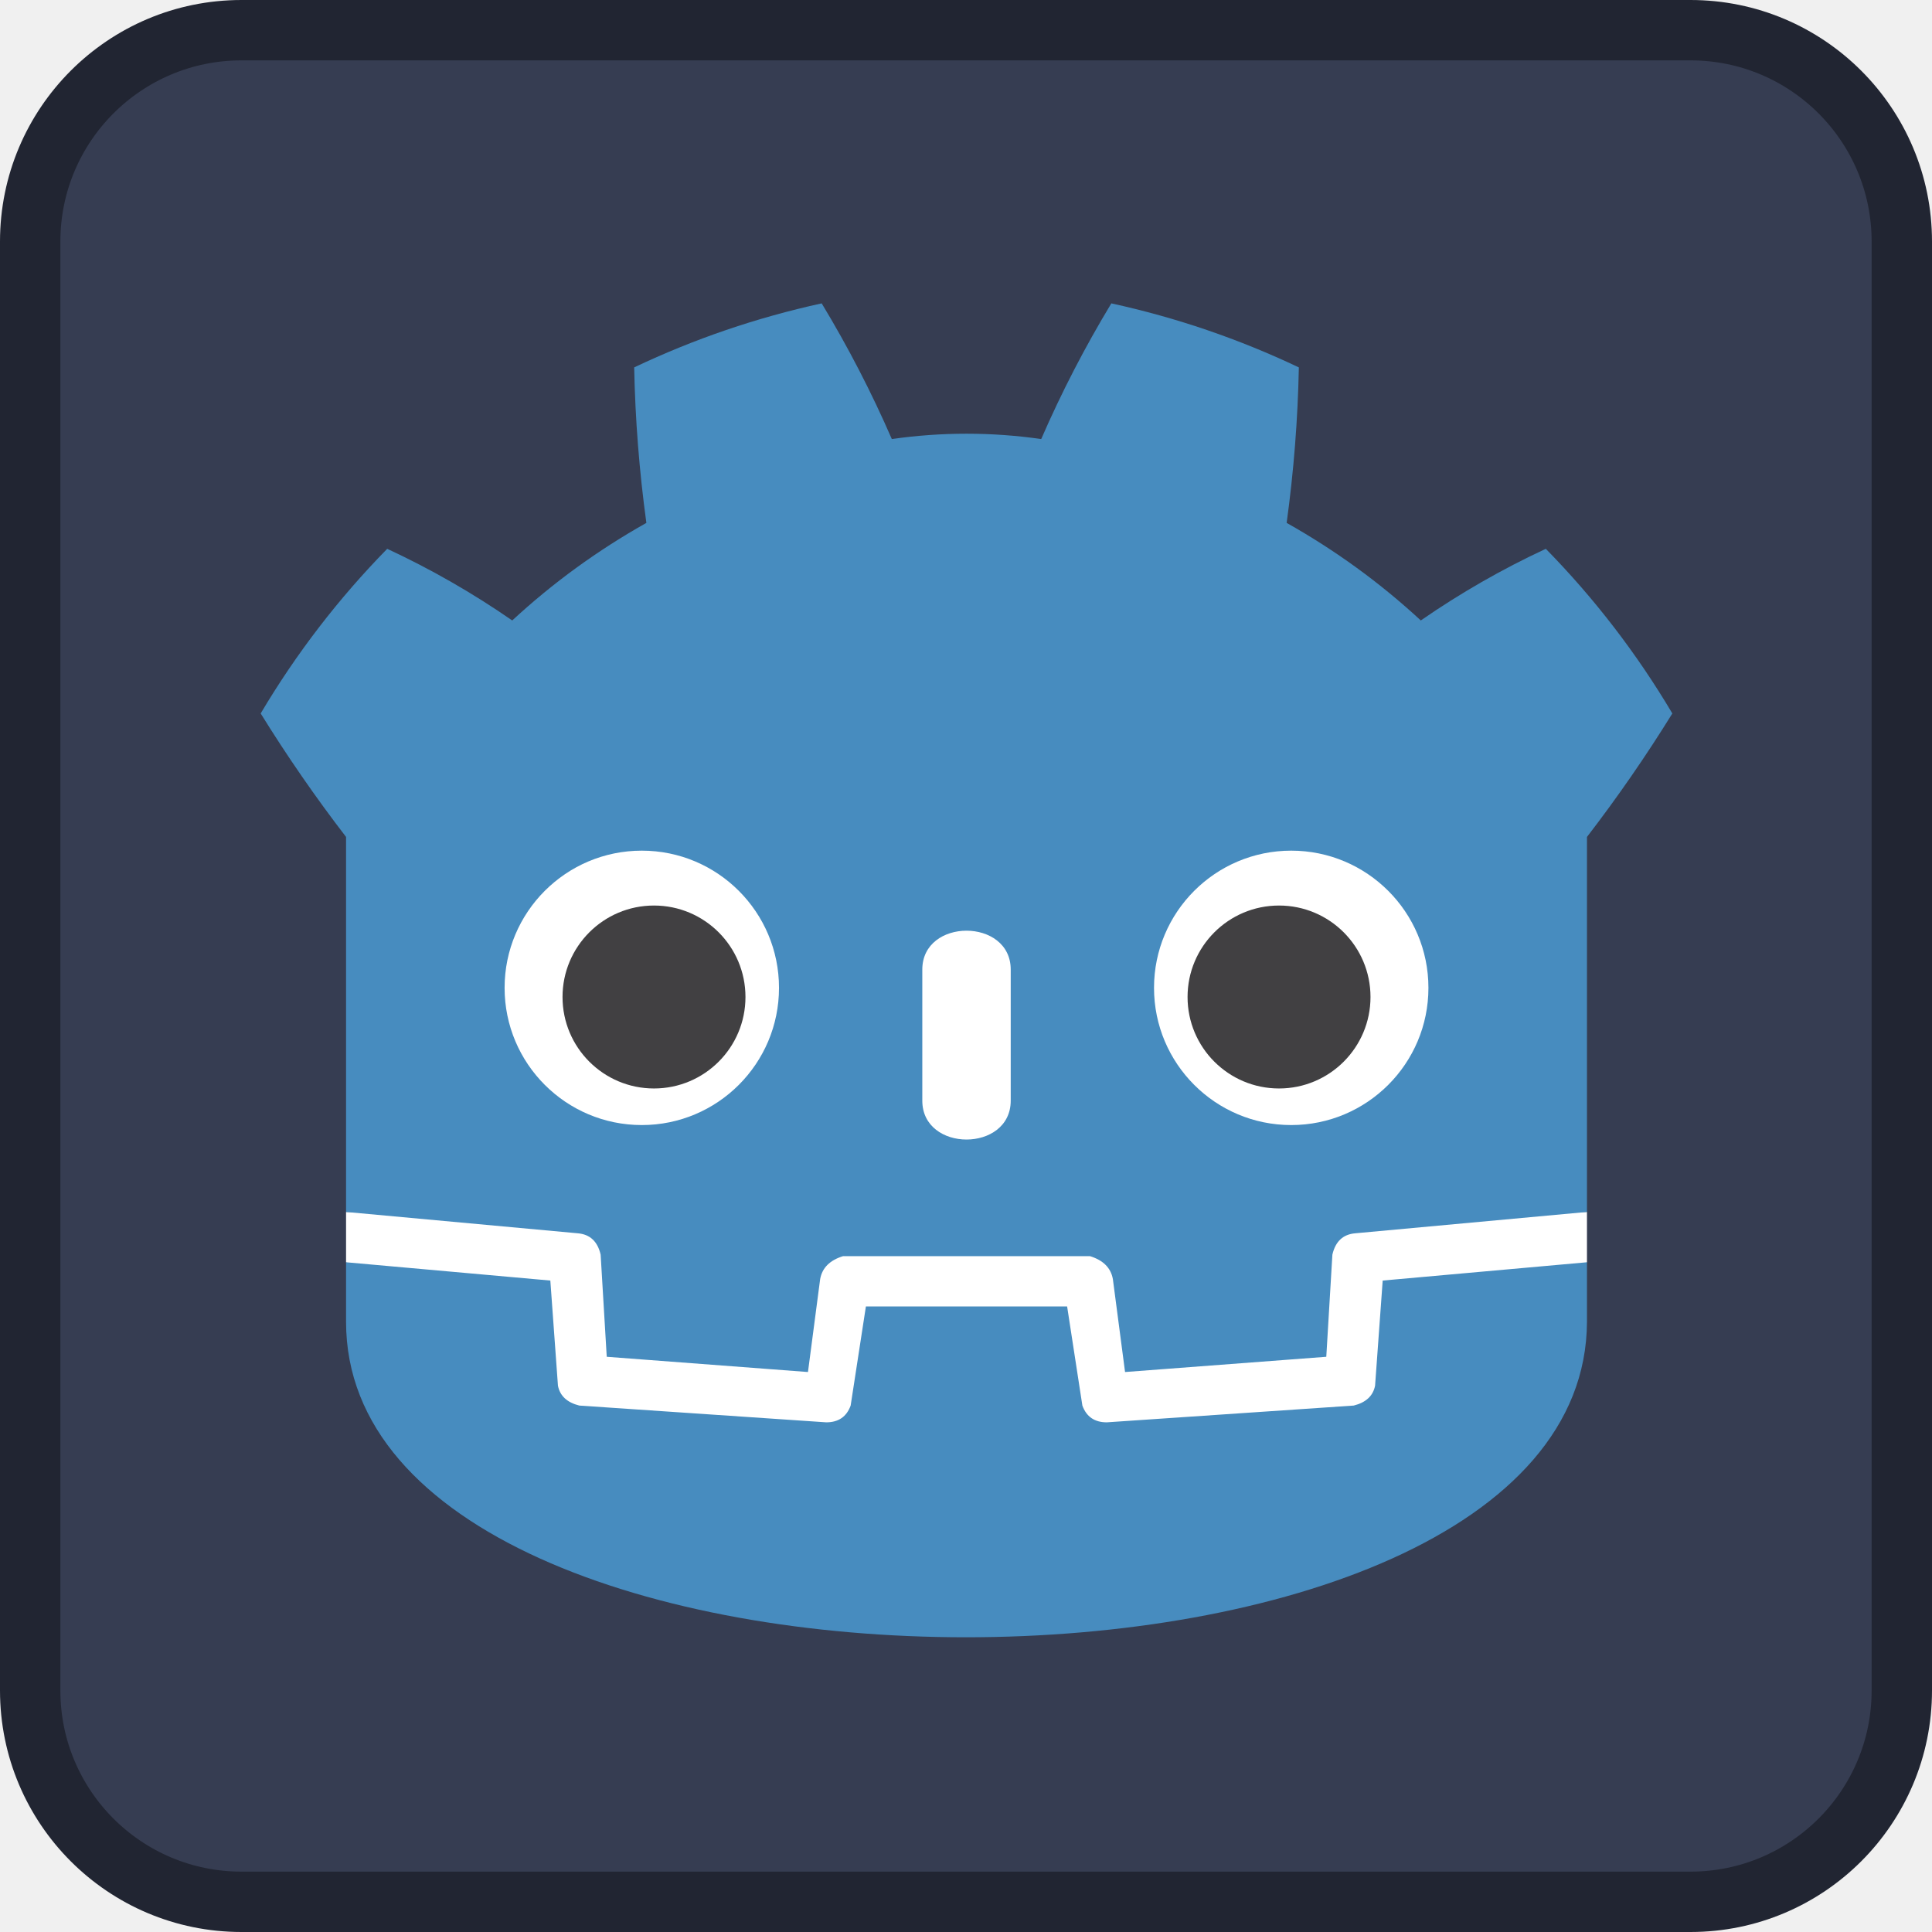
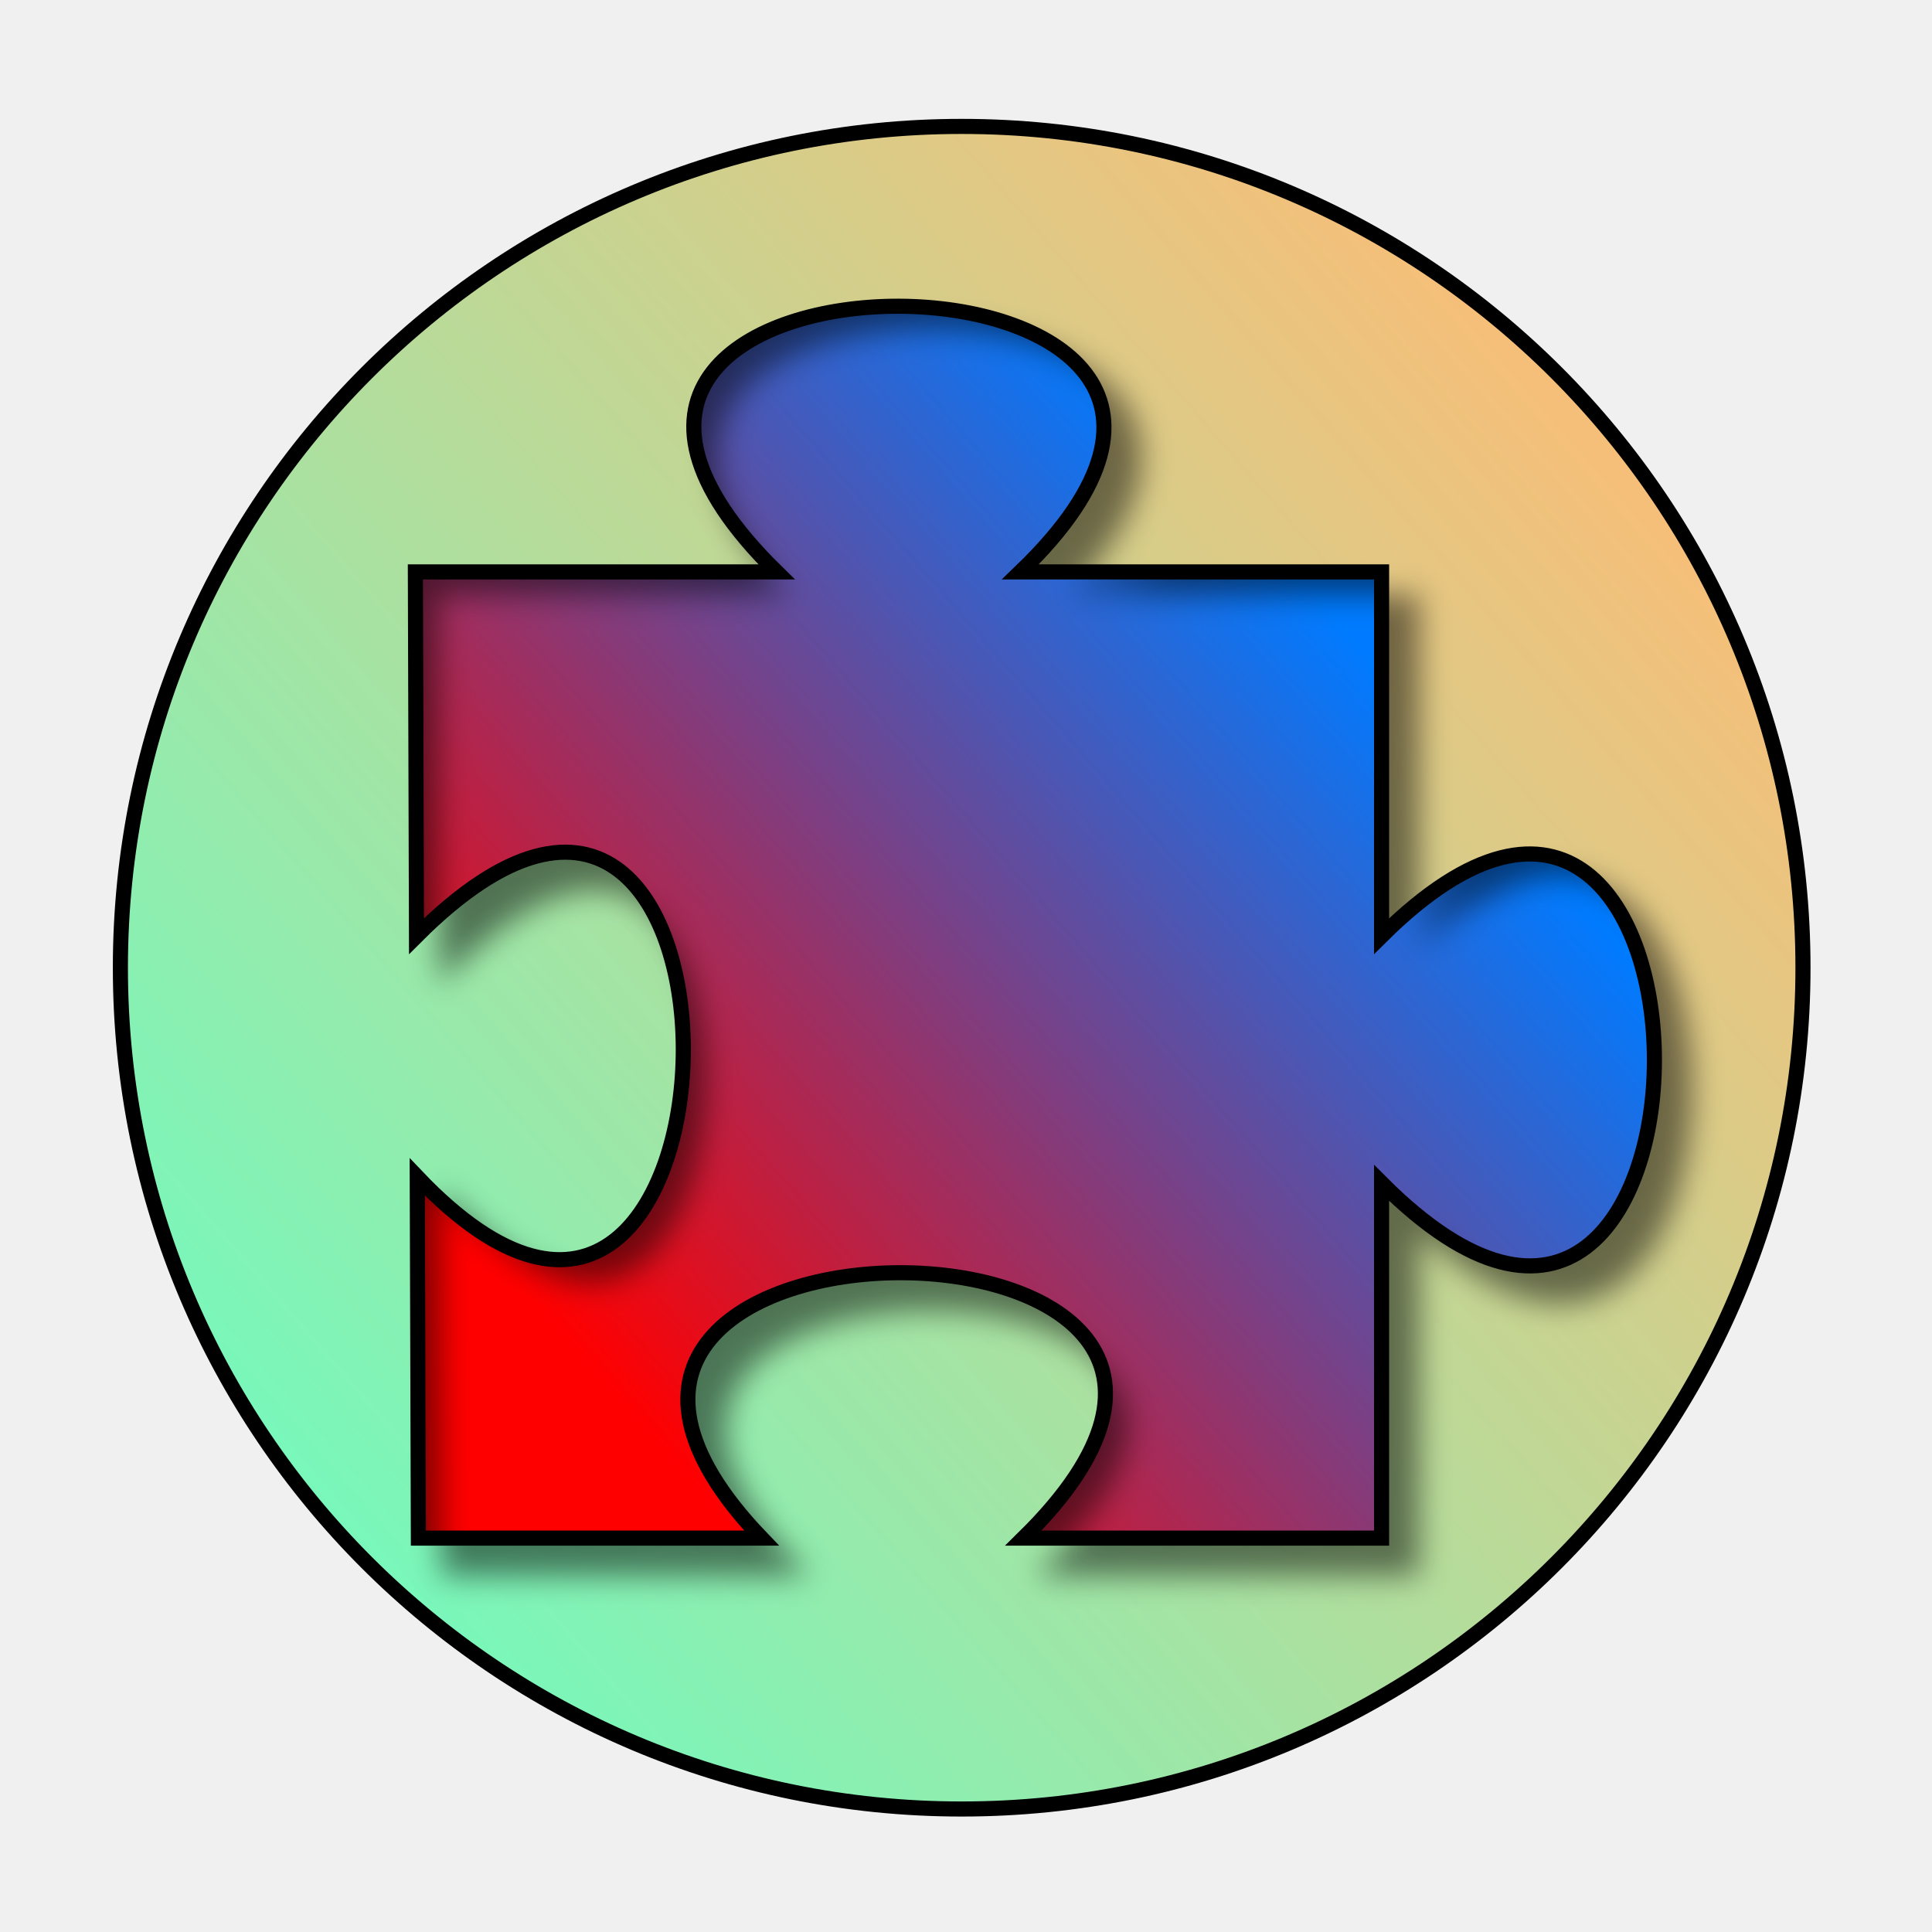
- <svg xmlns="http://www.w3.org/2000/svg" width="128" height="128">
-   <rect width="124" height="124" x="2" y="2" fill="#363d52" stroke="#212532" stroke-width="4" rx="14" />
-   <g fill="#fff" transform="translate(12.322 12.322)scale(.101)">
-     <path d="M105 673v33q407 354 814 0v-33z" />
-     <path fill="#478cbf" d="m105 673 152 14q12 1 15 14l4 67 132 10 8-61q2-11 15-15h162q13 4 15 15l8 61 132-10 4-67q3-13 15-14l152-14V427q30-39 56-81-35-59-83-108-43 20-82 47-40-37-88-64 7-51 8-102-59-28-123-42-26 43-46 89-49-7-98 0-20-46-46-89-64 14-123 42 1 51 8 102-48 27-88 64-39-27-82-47-48 49-83 108 26 42 56 81zm0 33v39c0 276 813 276 814 0v-39l-134 12-5 69q-2 10-14 13l-162 11q-12 0-16-11l-10-65H446l-10 65q-4 11-16 11l-162-11q-12-3-14-13l-5-69z" />
-     <path d="M483 600c0 34 58 34 58 0v-86c0-34-58-34-58 0z" />
-     <circle cx="725" cy="526" r="90" />
-     <circle cx="299" cy="526" r="90" />
-   </g>
-   <g fill="#414042" transform="translate(12.322 12.322)scale(.101)">
-     <circle cx="307" cy="532" r="60" />
-     <circle cx="717" cy="532" r="60" />
+ <svg xmlns="http://www.w3.org/2000/svg" xmlns:xlink="http://www.w3.org/1999/xlink" width="128" height="128" viewBox="0 0 128 128" version="1.1" id="svg1">
+   <defs id="defs1">
+     <linearGradient id="linearGradient37">
+       <stop style="stop-color:#ff8c00;stop-opacity:0.5;" offset="0" id="stop38" />
+       <stop style="stop-color:#00ff86;stop-opacity:0.5;" offset="1" id="stop39" />
+     </linearGradient>
+     <linearGradient id="linearGradient7">
+       <stop style="stop-color:#007bff;stop-opacity:1;" offset="0.159" id="stop7" />
+       <stop style="stop-color:#ff0000;stop-opacity:1;" offset="1" id="stop8" />
+     </linearGradient>
+     <linearGradient xlink:href="#linearGradient7" id="linearGradient8" x1="98.723" y1="33.241" x2="36.013" y2="87.754" gradientUnits="userSpaceOnUse" gradientTransform="translate(1.196514,0.5982572)" />
+     <filter style="color-interpolation-filters:sRGB;" id="filter30" x="-0.065" y="-0.065" width="1.178" height="1.179">
+       <feFlood result="flood" in="SourceGraphic" flood-opacity="0.498" flood-color="rgb(0,0,0)" id="feFlood29" />
+       <feGaussianBlur result="blur" in="SourceGraphic" stdDeviation="1" id="feGaussianBlur29" />
+       <feOffset result="offset" in="blur" dx="2" dy="2" id="feOffset29" />
+       <feComposite result="comp1" operator="in" in="flood" in2="offset" id="feComposite29" />
+       <feComposite result="fbSourceGraphic" operator="over" in="SourceGraphic" in2="comp1" id="feComposite30" />
+       <feColorMatrix result="fbSourceGraphicAlpha" in="fbSourceGraphic" values="0 0 0 -1 0 0 0 0 -1 0 0 0 0 -1 0 0 0 0 1 0" id="feColorMatrix30" />
+       <feFlood id="feFlood30" result="flood" in="fbSourceGraphic" flood-opacity="0.498" flood-color="rgb(0,0,0)" />
+       <feGaussianBlur id="feGaussianBlur30" result="blur" in="fbSourceGraphic" stdDeviation="1" />
+       <feOffset id="feOffset30" result="offset" in="blur" dx="2" dy="2" />
+       <feComposite id="feComposite31" result="comp1" operator="out" in="flood" in2="offset" />
+       <feComposite id="feComposite32" result="comp2" operator="atop" in="comp1" in2="fbSourceGraphic" />
+     </filter>
+     <linearGradient xlink:href="#linearGradient37" id="linearGradient39" x1="106.157" y1="27.218" x2="21.271" y2="101.008" gradientUnits="userSpaceOnUse" />
+   </defs>
+   <g id="layer1">
+     <circle style="fill:url(#linearGradient39);fill-opacity:1;stroke:#000000;stroke-linecap:round;stroke-dashoffset:1.1" id="path32" cx="63.714" cy="64.113" r="55.738" />
+     <path style="fill:url(#linearGradient8);fill-opacity:1;stroke:#000000;stroke-linecap:round;stroke-dashoffset:1.1;filter:url(#filter30)" d="M 27.52,37.89 H 51.45 c -24.069,-23.625 40.352,-23.313 16.153,0 h 23.93 v 24.13 c 24.132,-23.975 24.072,40.46 0,16.352 V 101.903 H 67.802 c 23.838,-23.452 -39.796,-23.435 -17.349,0 H 27.719 l -0.075,-23.929 c 22.866,24.035 24.145,-40.179 -0.05,-15.953 z" id="path7" />
  </g>
</svg>
